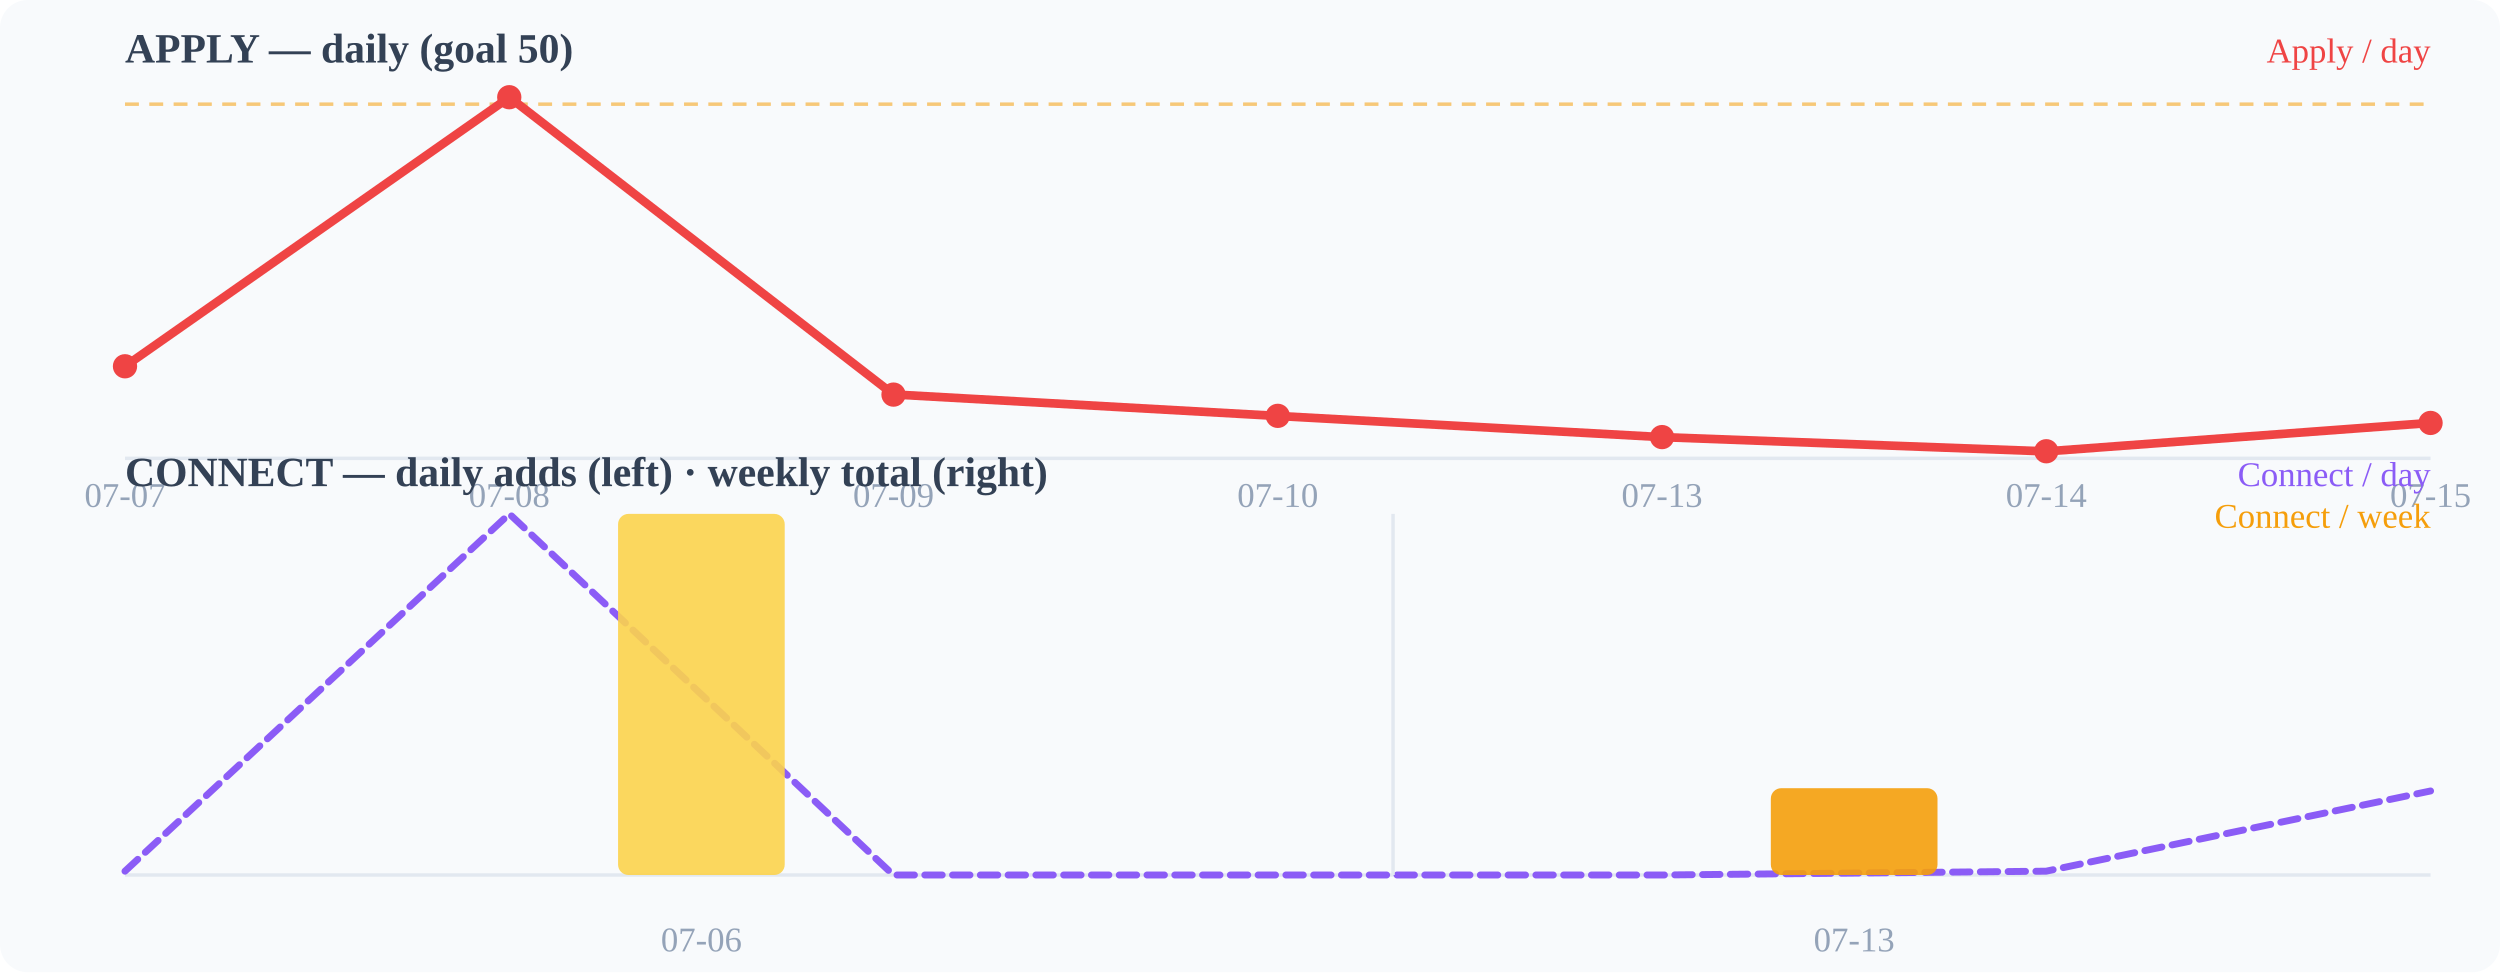
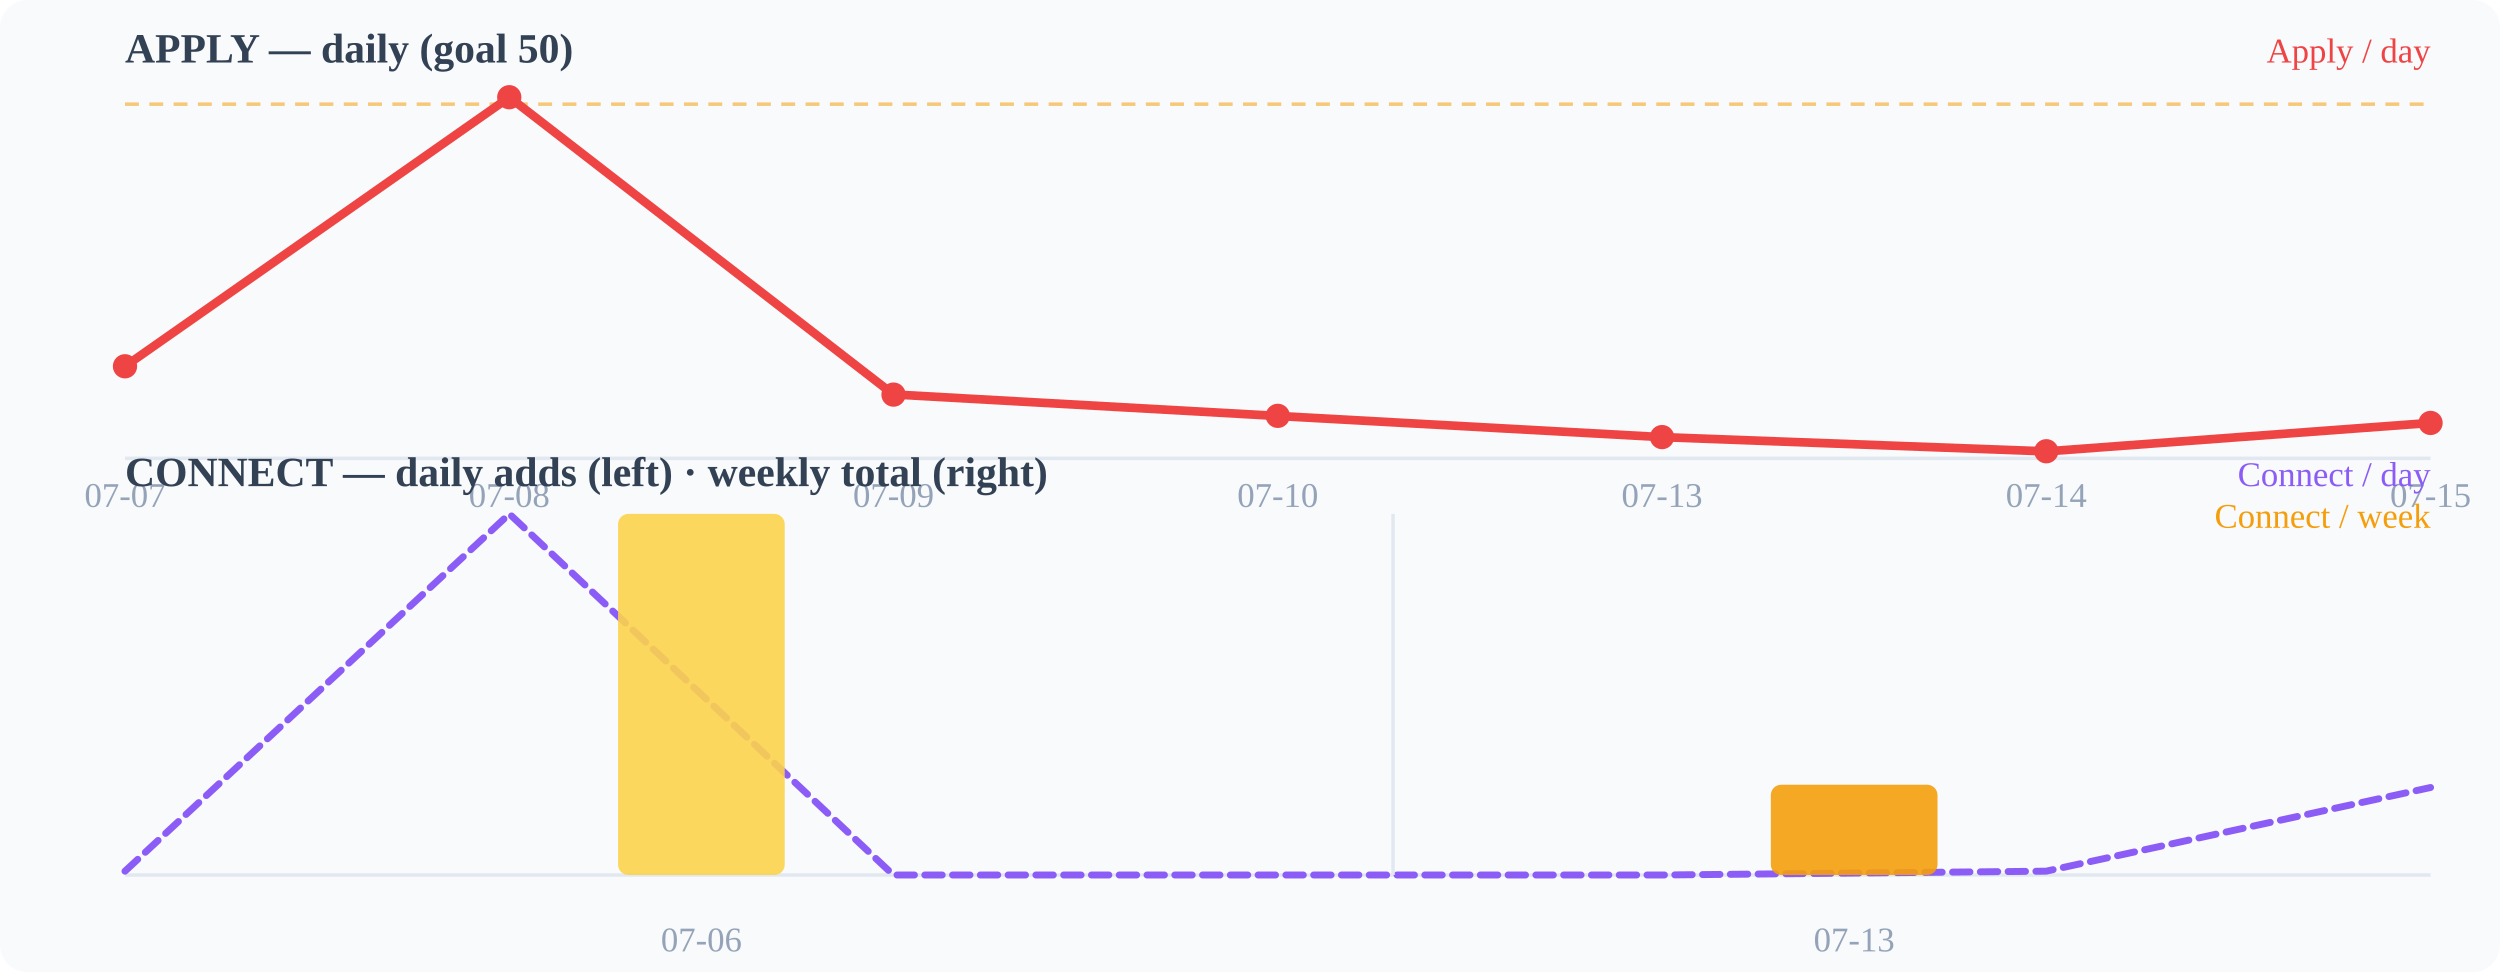
<svg xmlns="http://www.w3.org/2000/svg" width="720" height="280" viewBox="0 0 720 280">
  <rect width="720" height="280" fill="#f8fafc" rx="8" />
  <text x="36" y="18" font-size="12" font-weight="600" fill="#334155">APPLY — daily (goal 50)</text>
  <line x1="36" y1="132" x2="700" y2="132" stroke="#e2e8f0" stroke-width="1" />
  <line x1="36" y1="30.0" x2="700" y2="30.0" stroke="#f59e0b" stroke-width="1" stroke-dasharray="4 3" opacity="0.55" />
  <polyline points="36.0,105.5 146.7,28.0 257.3,113.6 368.0,119.8 478.7,125.9 589.3,130.0 700.0,121.8" fill="none" stroke="#ef4444" stroke-width="2.5" stroke-linecap="round" stroke-linejoin="round" />
  <circle cx="36" cy="105.49" r="3.5" fill="#ef4444" />
  <circle cx="146.667" cy="28" r="3.5" fill="#ef4444" />
  <circle cx="257.333" cy="113.647" r="3.5" fill="#ef4444" />
  <circle cx="368" cy="119.765" r="3.5" fill="#ef4444" />
  <circle cx="478.667" cy="125.882" r="3.5" fill="#ef4444" />
  <circle cx="589.333" cy="129.961" r="3.5" fill="#ef4444" />
  <circle cx="700" cy="121.804" r="3.5" fill="#ef4444" />
  <text x="36" y="146" font-size="10" fill="#94a3b8" text-anchor="middle">07-07</text>
  <text x="146.667" y="146" font-size="10" fill="#94a3b8" text-anchor="middle">07-08</text>
  <text x="257.333" y="146" font-size="10" fill="#94a3b8" text-anchor="middle">07-09</text>
  <text x="368" y="146" font-size="10" fill="#94a3b8" text-anchor="middle">07-10</text>
  <text x="478.667" y="146" font-size="10" fill="#94a3b8" text-anchor="middle">07-13</text>
  <text x="589.333" y="146" font-size="10" fill="#94a3b8" text-anchor="middle">07-14</text>
  <text x="700" y="146" font-size="10" fill="#94a3b8" text-anchor="middle">07-15</text>
  <text x="36" y="140" font-size="12" font-weight="600" fill="#334155">CONNECT — daily adds (left) · weekly total (right)</text>
  <line x1="36" y1="252" x2="700" y2="252" stroke="#e2e8f0" stroke-width="1" />
-   <polyline points="36.0,250.9 146.7,148.0 257.3,252.0 368.0,252.0 478.7,252.0 589.3,250.9 700.0,227.8" fill="none" stroke="#8b5cf6" stroke-width="2" stroke-linecap="round" stroke-linejoin="round" stroke-dasharray="5 3" />
+   <polyline points="36.0,250.9 146.7,148.0 257.3,252.0 368.0,252.0 478.7,252.0 589.3,250.9 700.0,226.8" fill="none" stroke="#8b5cf6" stroke-width="2" stroke-linecap="round" stroke-linejoin="round" stroke-dasharray="5 3" />
  <rect x="178.0" y="148.0" width="48" height="104.0" rx="3" fill="#fcd34d" opacity="0.9" />
-   <rect x="510.0" y="227.0" width="48" height="25.0" rx="3" fill="#f59e0b" opacity="0.9" />
+   <rect x="510.0" y="226.0" width="48" height="26.0" rx="3" fill="#f59e0b" opacity="0.9" />
  <line x1="401.2" y1="148" x2="401.2" y2="252" stroke="#e2e8f0" stroke-width="1" />
  <text x="202" y="274" font-size="10" fill="#94a3b8" text-anchor="middle">07-06</text>
  <text x="534" y="274" font-size="10" fill="#94a3b8" text-anchor="middle">07-13</text>
  <text x="700" y="18" font-size="10" fill="#ef4444" text-anchor="end">Apply / day</text>
  <text x="700" y="140" font-size="10" fill="#8b5cf6" text-anchor="end">Connect / day</text>
  <text x="700" y="152" font-size="10" fill="#f59e0b" text-anchor="end">Connect / week</text>
</svg>
